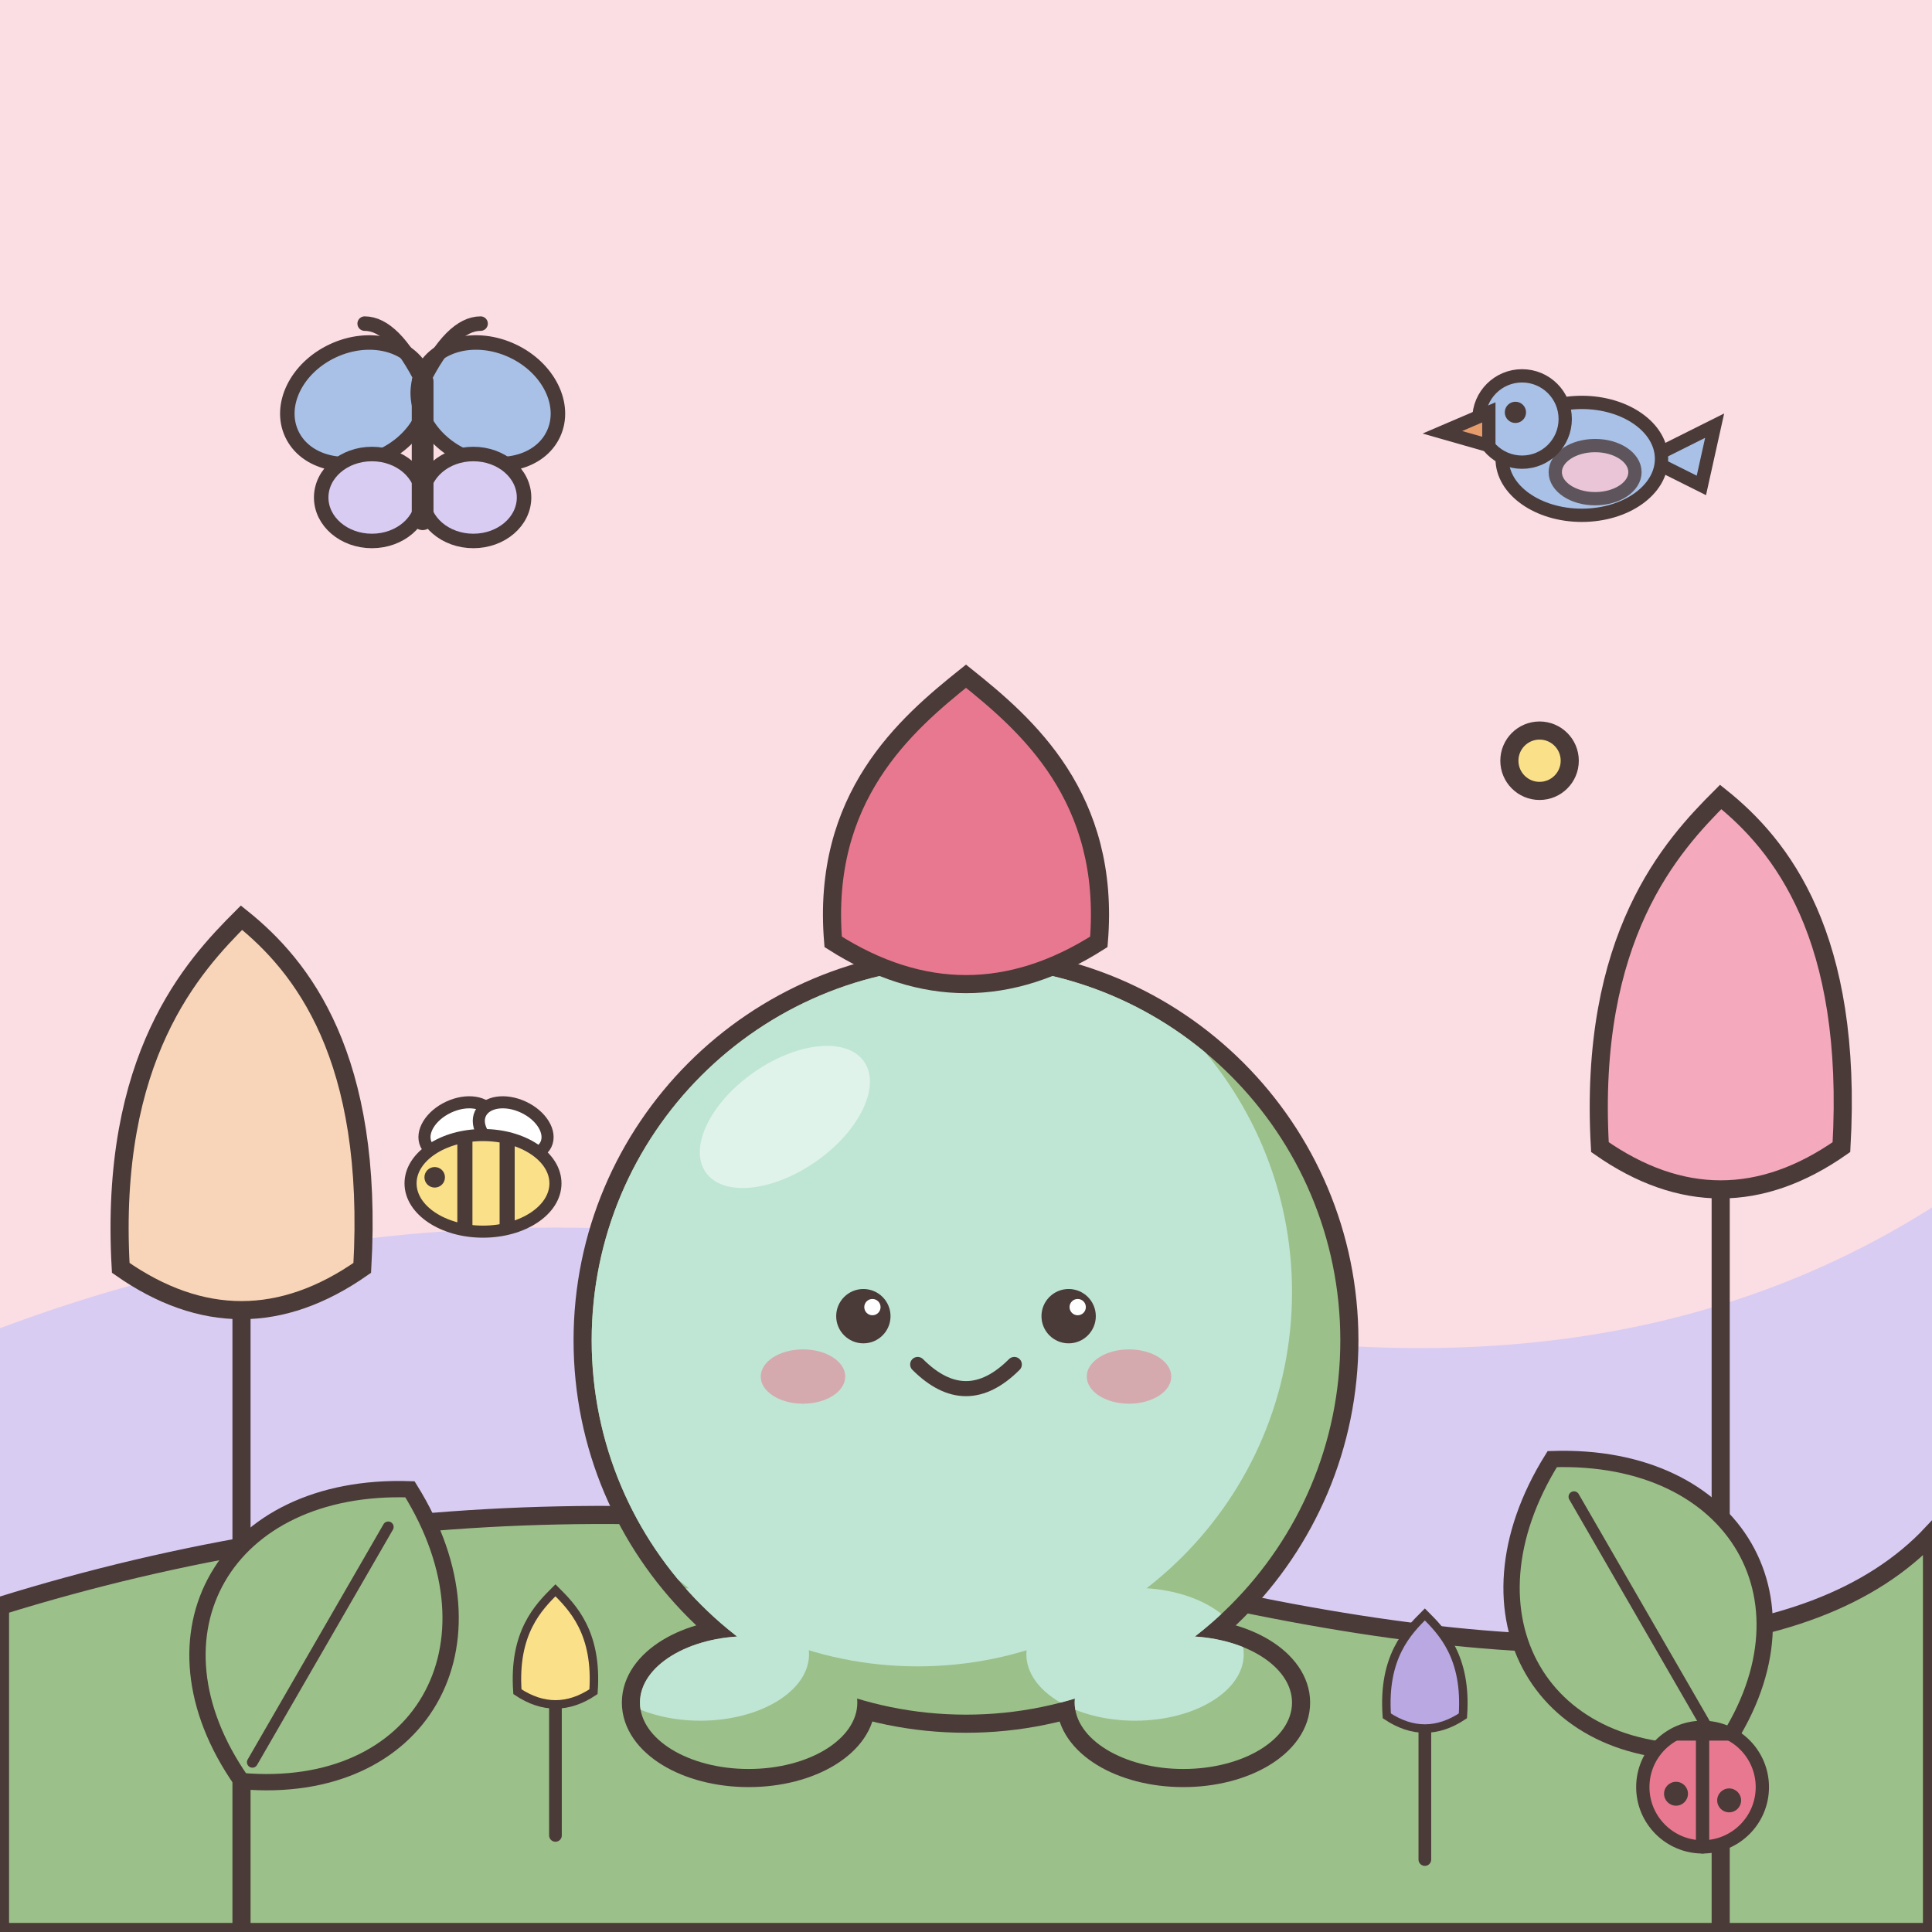
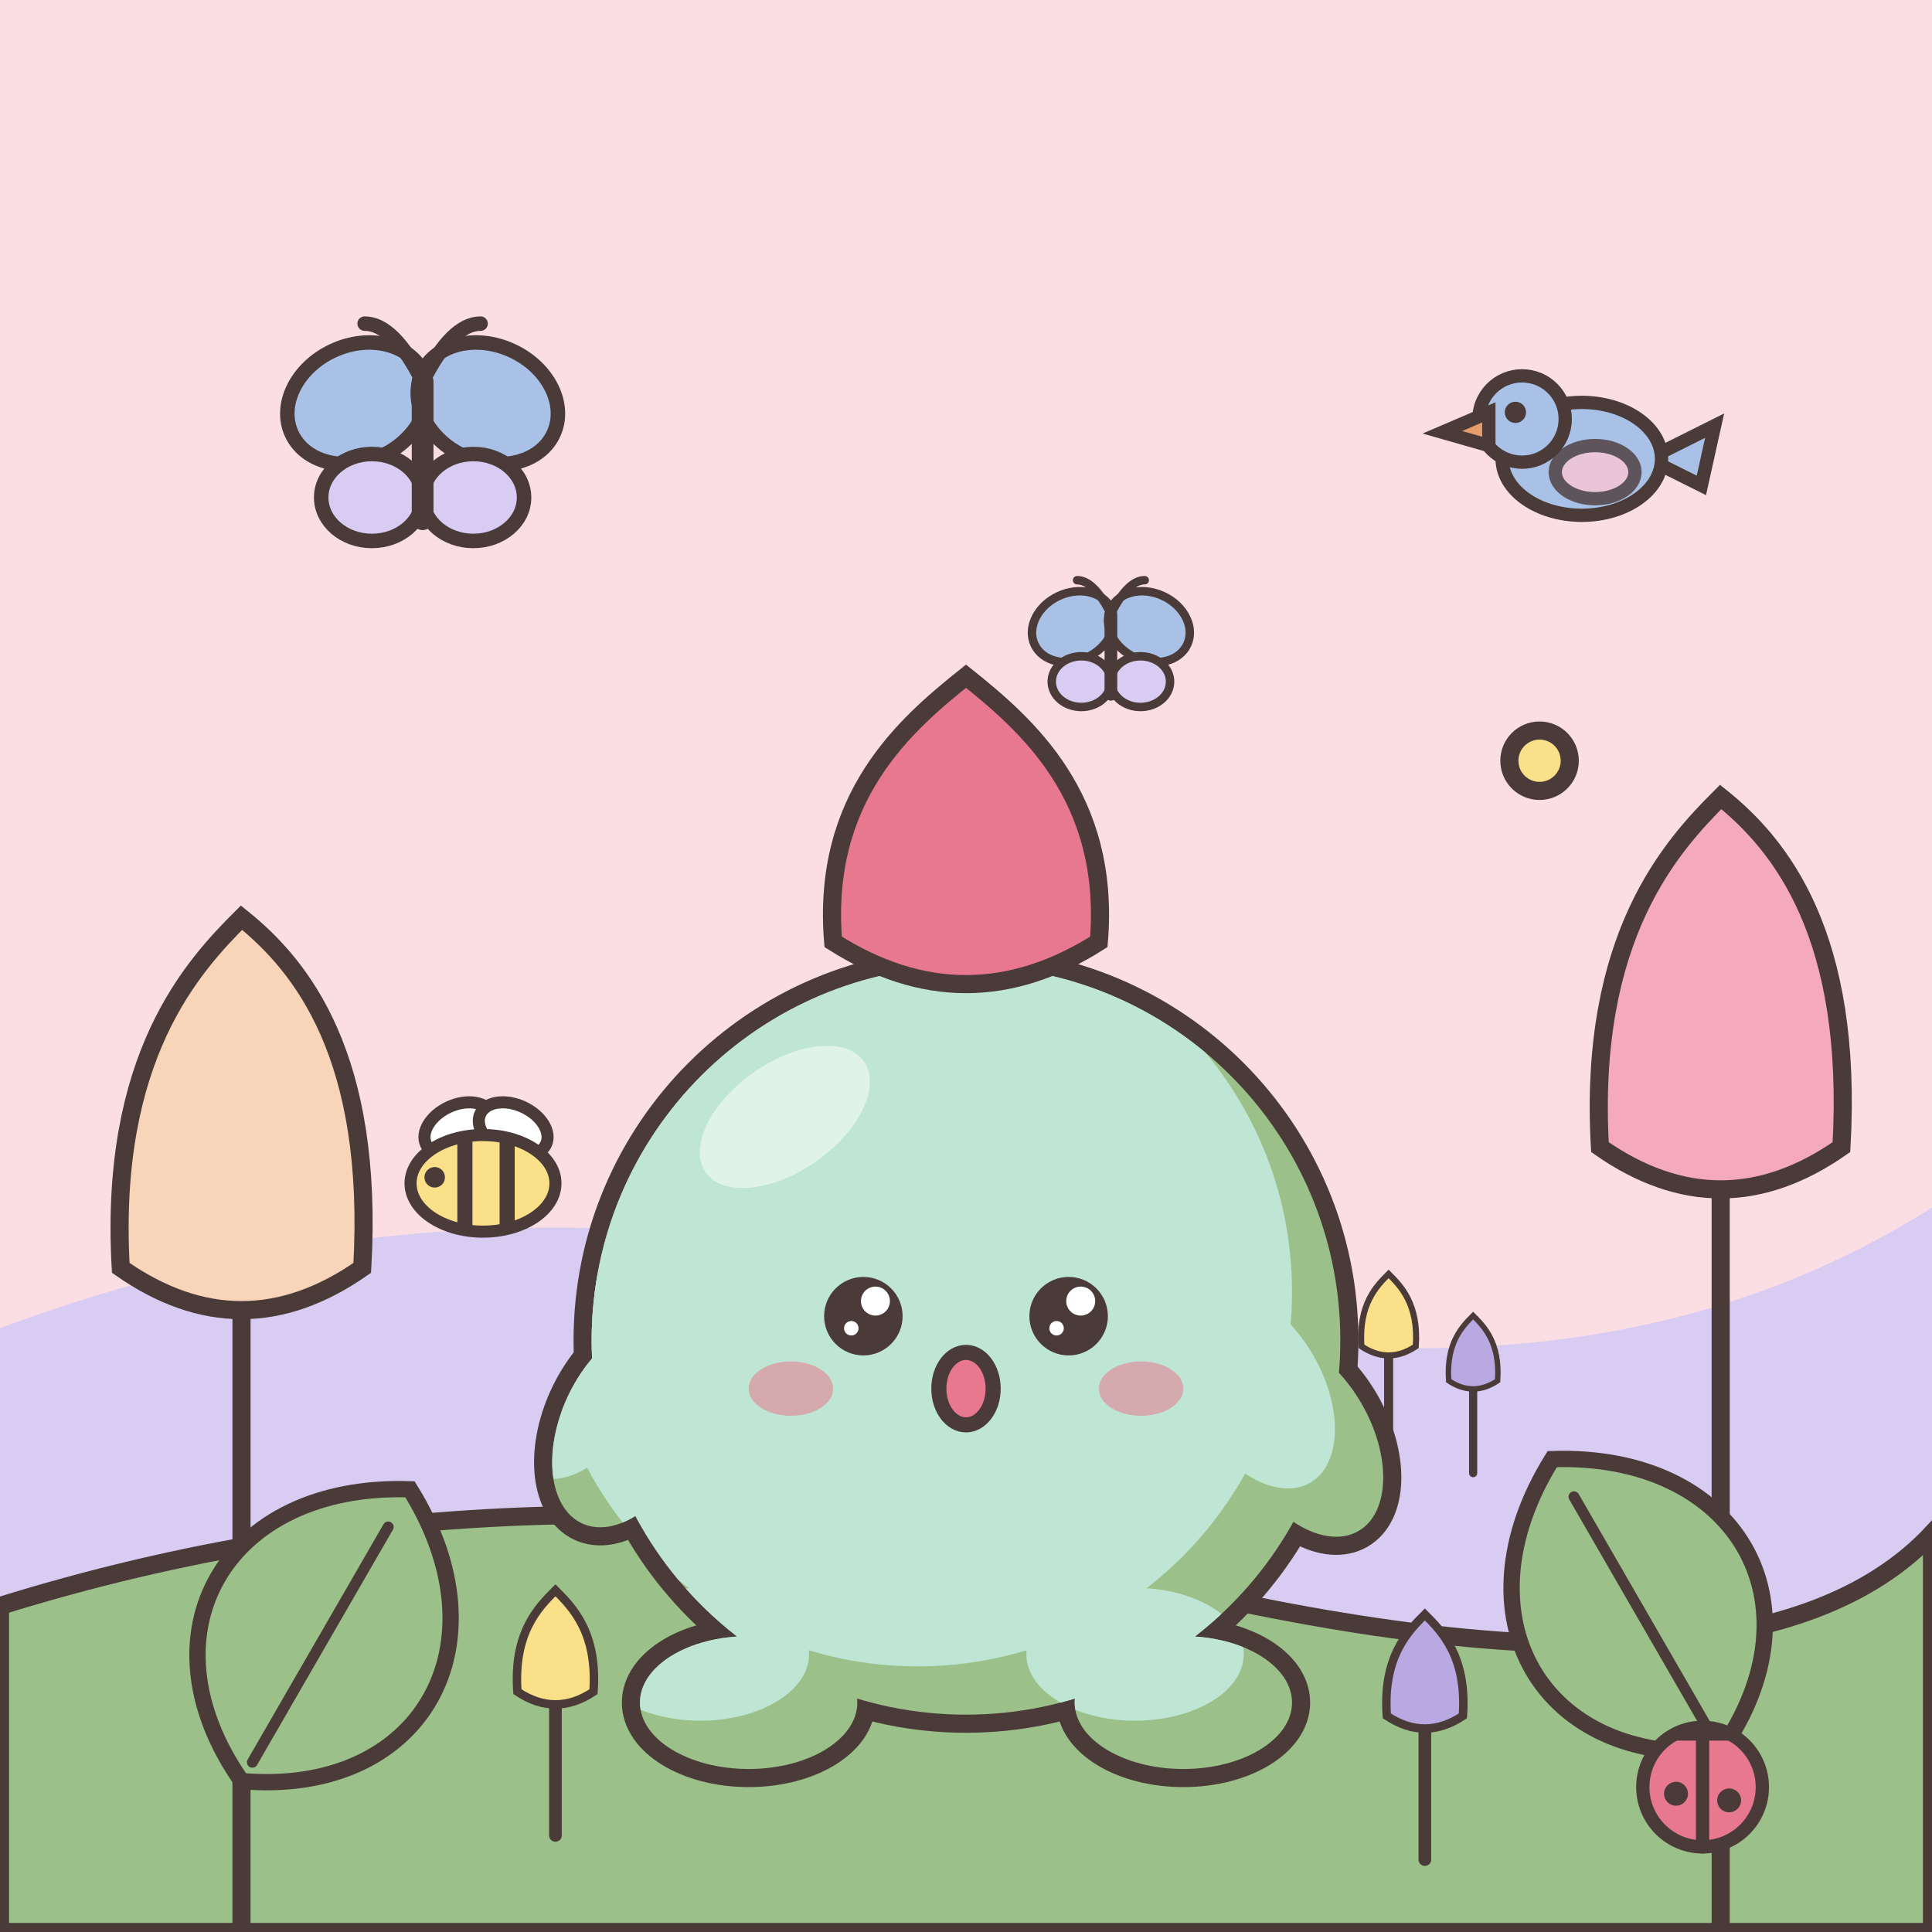
<svg xmlns="http://www.w3.org/2000/svg" width="320" height="320" viewBox="0 0 320 320">
  <rect width="320" height="320" fill="#fbdde4" />
  <path d="M0 220Q80 190 170 214T320 200V320H0Z" fill="#d8ccf2" />
  <path d="M0 266Q90 238 190 262T320 254V320H0Z" fill="#9cc08a" stroke="#4a3a38" stroke-width="3" />
  <path d="M40 320V210M285 320V190" fill="none" stroke="#4a3a38" stroke-width="3" stroke-linecap="round" stroke-linejoin="round" />
  <g transform="translate(40 295) rotate(-60) scale(0.9)">
    <path d="M0 0C14-30 46-30 62 0C46 30 14 30 0 0Z" fill="#9cc08a" stroke="#4a3a38" stroke-width="3" />
    <path d="M4 0H54" fill="none" stroke="#4a3a38" stroke-width="2" stroke-linecap="round" stroke-linejoin="round" />
  </g>
  <g transform="translate(285 290) rotate(-120) scale(0.9)">
    <path d="M0 0C14-30 46-30 62 0C46 30 14 30 0 0Z" fill="#9cc08a" stroke="#4a3a38" stroke-width="3" />
    <path d="M4 0H54" fill="none" stroke="#4a3a38" stroke-width="2" stroke-linecap="round" stroke-linejoin="round" />
  </g>
  <path d="M20 210C18 175 32 160 40 152C50 160 62 175 60 210Q40 224 20 210Z" fill="#f8d5b8" stroke="#4a3a38" stroke-width="3" />
  <path d="M265 190C263 155 277 140 285 132C295 140 307 155 305 190Q285 204 265 190Z" fill="#f4a9bd" stroke="#4a3a38" stroke-width="3" />
  <g transform="translate(70 74) scale(1.2)">
    <ellipse cx="-9" cy="-6" rx="10" ry="8" fill="#a9c1e6" stroke="#4a3a38" stroke-width="2" transform="rotate(-25 -9 -6)" />
    <ellipse cx="9" cy="-6" rx="10" ry="8" fill="#a9c1e6" stroke="#4a3a38" stroke-width="2" transform="rotate(25 9 -6)" />
    <ellipse cx="-7" cy="7" rx="7" ry="6" fill="#d8ccf2" stroke="#4a3a38" stroke-width="2" />
    <ellipse cx="7" cy="7" rx="7" ry="6" fill="#d8ccf2" stroke="#4a3a38" stroke-width="2" />
    <path d="M0 -9V10" fill="none" stroke="#4a3a38" stroke-width="3" stroke-linecap="round" stroke-linejoin="round" />
    <path d="M0 -9Q-4 -17 -8 -17M0 -9Q4 -17 8 -17" fill="none" stroke="#4a3a38" stroke-width="2" stroke-linecap="round" stroke-linejoin="round" />
  </g>
  <g transform="translate(262 76) scale(1.1)">
    <g transform="scale(-1 1)">
      <path d="M-10 0L-20 -5L-18 4Z" fill="#a9c1e6" stroke="#4a3a38" stroke-width="2" />
      <ellipse rx="12" ry="8.5" fill="#a9c1e6" stroke="#4a3a38" stroke-width="2" />
      <circle cx="9" cy="-6" r="6.5" fill="#a9c1e6" stroke="#4a3a38" stroke-width="2" />
      <path d="M14 -7L21 -4L14 -2Z" fill="#e79c6c" stroke="#4a3a38" stroke-width="2" />
      <ellipse cx="-2" cy="2" rx="6" ry="4" fill="#f9c6d3" stroke="#4a3a38" stroke-width="2" opacity=".8" />
      <circle cx="10" cy="-7" r="1.6" fill="#4a3a38" />
    </g>
  </g>
  <circle cx="255" cy="126" r="5" fill="#fbe08a" stroke="#4a3a38" stroke-width="3" />
  <g transform="translate(92 304) scale(0.7)">
    <path d="M0 0V-34" fill="none" stroke="#4a3a38" stroke-width="3" stroke-linecap="round" stroke-linejoin="round" />
    <path d="M-9 -34C-10 -48 -4 -54 0 -58C4 -54 10 -48 9 -34Q0 -28 -9 -34Z" fill="#fbe08a" stroke="#4a3a38" stroke-width="2" />
  </g>
  <g transform="translate(236 308) scale(0.7)">
    <path d="M0 0V-34" fill="none" stroke="#4a3a38" stroke-width="3" stroke-linecap="round" stroke-linejoin="round" />
    <path d="M-9 -34C-10 -48 -4 -54 0 -58C4 -54 10 -48 9 -34Q0 -28 -9 -34Z" fill="#b9a8e2" stroke="#4a3a38" stroke-width="2" />
  </g>
  <g transform="translate(80 196) scale(1)">
    <ellipse cx="-4" cy="-9" rx="6" ry="4" fill="#fff" stroke="#4a3a38" stroke-width="2" transform="rotate(-25 -4 -9)" />
    <ellipse cx="5" cy="-9" rx="6" ry="4" fill="#fff" stroke="#4a3a38" stroke-width="2" transform="rotate(25 5 -9)" />
    <ellipse rx="12" ry="8" fill="#fbe08a" stroke="#4a3a38" stroke-width="2" />
    <path d="M-3 -7V7M4 -7V7" fill="none" stroke="#4a3a38" stroke-width="2.5" stroke-linecap="round" stroke-linejoin="round" />
    <circle cx="-8" cy="-1" r="1.7" fill="#4a3a38" />
  </g>
  <g stroke="#4a3a38" stroke-width="6" stroke-linejoin="round" fill="#4a3a38">
    <circle cx="160" cy="222" r="62" />
    <ellipse cx="124" cy="282" rx="18" ry="11" />
    <ellipse cx="196" cy="282" rx="18" ry="11" />
+     <ellipse cx="104" cy="236" rx="11" ry="18" transform="rotate(25 104 236)" />
+     <ellipse cx="216" cy="238" rx="11" ry="18" transform="rotate(-30 216 238)" />
  </g>
  <clipPath id="tulia">
    <circle cx="160" cy="222" r="62" />
    <ellipse cx="124" cy="282" rx="18" ry="11" />
    <ellipse cx="196" cy="282" rx="18" ry="11" />
+     <ellipse cx="104" cy="236" rx="11" ry="18" transform="rotate(25 104 236)" />
+     <ellipse cx="216" cy="238" rx="11" ry="18" transform="rotate(-30 216 238)" />
  </clipPath>
  <g clip-path="url(#tulia)">
    <rect width="320" height="320" fill="#9cc08a" />
    <g transform="translate(-8 -8)" fill="#bfe6d4">
      <circle cx="160" cy="222" r="62" />
      <ellipse cx="124" cy="282" rx="18" ry="11" />
      <ellipse cx="196" cy="282" rx="18" ry="11" />
+       <ellipse cx="104" cy="236" rx="11" ry="18" transform="rotate(25 104 236)" />
+       <ellipse cx="216" cy="238" rx="11" ry="18" transform="rotate(-30 216 238)" />
    </g>
    <ellipse cx="130" cy="185" rx="16" ry="9" fill="#fff" opacity=".5" transform="rotate(-35 130 185)" />
  </g>
  <path d="M138 156C136 132 150 120 160 112C170 120 184 132 182 156Q160 170 138 156Z" fill="#e8788f" stroke="#4a3a38" stroke-width="3" />
-   <circle cx="143" cy="218" r="4.5" fill="#4a3a38" />
-   <circle cx="144.5" cy="216.5" r="1.35" fill="#fff" />
-   <circle cx="177" cy="218" r="4.5" fill="#4a3a38" />
-   <circle cx="178.5" cy="216.5" r="1.35" fill="#fff" />
-   <ellipse cx="133" cy="228" rx="7" ry="4.5" fill="#e8788f" opacity=".55" />
-   <ellipse cx="187" cy="228" rx="7" ry="4.5" fill="#e8788f" opacity=".55" />
-   <path d="M152 226Q160 234 168 226" fill="none" stroke="#4a3a38" stroke-width="2.5" stroke-linecap="round" stroke-linejoin="round" />
+   <g transform="translate(184 108) scale(0.7)">
+     <ellipse cx="-9" cy="-6" rx="10" ry="8" fill="#a9c1e6" stroke="#4a3a38" stroke-width="2" transform="rotate(-25 -9 -6)" />
+     <ellipse cx="9" cy="-6" rx="10" ry="8" fill="#a9c1e6" stroke="#4a3a38" stroke-width="2" transform="rotate(25 9 -6)" />
+     <ellipse cx="-7" cy="7" rx="7" ry="6" fill="#d8ccf2" stroke="#4a3a38" stroke-width="2" />
+     <ellipse cx="7" cy="7" rx="7" ry="6" fill="#d8ccf2" stroke="#4a3a38" stroke-width="2" />
+     <path d="M0 -9V10" fill="none" stroke="#4a3a38" stroke-width="3" stroke-linecap="round" stroke-linejoin="round" />
+     <path d="M0 -9Q-4 -17 -8 -17M0 -9Q4 -17 8 -17" fill="none" stroke="#4a3a38" stroke-width="2" stroke-linecap="round" stroke-linejoin="round" />
+   </g>
+   <circle cx="143" cy="218" r="6.5" fill="#4a3a38" />
+   <circle cx="145" cy="215.5" r="2.4" fill="#fff" />
+   <circle cx="141" cy="220" r="1.2" fill="#fff" />
+   <circle cx="177" cy="218" r="6.5" fill="#4a3a38" />
+   <circle cx="179" cy="215.5" r="2.4" fill="#fff" />
+   <circle cx="175" cy="220" r="1.2" fill="#fff" />
+   <ellipse cx="131" cy="230" rx="7" ry="4.5" fill="#e8788f" opacity=".55" />
+   <ellipse cx="189" cy="230" rx="7" ry="4.5" fill="#e8788f" opacity=".55" />
+   <ellipse cx="160" cy="230" rx="4.5" ry="6" fill="#e8788f" stroke="#4a3a38" stroke-width="2.5" />
+   <g transform="translate(230 240) scale(0.5)">
+     <path d="M0 0V-34" fill="none" stroke="#4a3a38" stroke-width="3" stroke-linecap="round" stroke-linejoin="round" />
+     <path d="M-9 -34C-10 -48 -4 -54 0 -58C4 -54 10 -48 9 -34Q0 -28 -9 -34Z" fill="#fbe08a" stroke="#4a3a38" stroke-width="2" />
+   </g>
+   <g transform="translate(244 244) scale(0.45)">
+     <path d="M0 0V-34" fill="none" stroke="#4a3a38" stroke-width="3" stroke-linecap="round" stroke-linejoin="round" />
+     <path d="M-9 -34C-10 -48 -4 -54 0 -58C4 -54 10 -48 9 -34Q0 -28 -9 -34Z" fill="#b9a8e2" stroke="#4a3a38" stroke-width="2" />
+   </g>
  <g transform="translate(282 296) scale(1.1)">
    <circle r="9" fill="#e8788f" stroke="#4a3a38" stroke-width="2" />
    <path d="M-6 -7a8 8 0 0 1 12 0Z" fill="#4a3a38" />
    <path d="M0 -7V9" fill="none" stroke="#4a3a38" stroke-width="2" stroke-linecap="round" stroke-linejoin="round" />
    <circle cx="-4" cy="1" r="1.8" fill="#4a3a38" />
    <circle cx="4" cy="2" r="1.8" fill="#4a3a38" />
  </g>
</svg>
